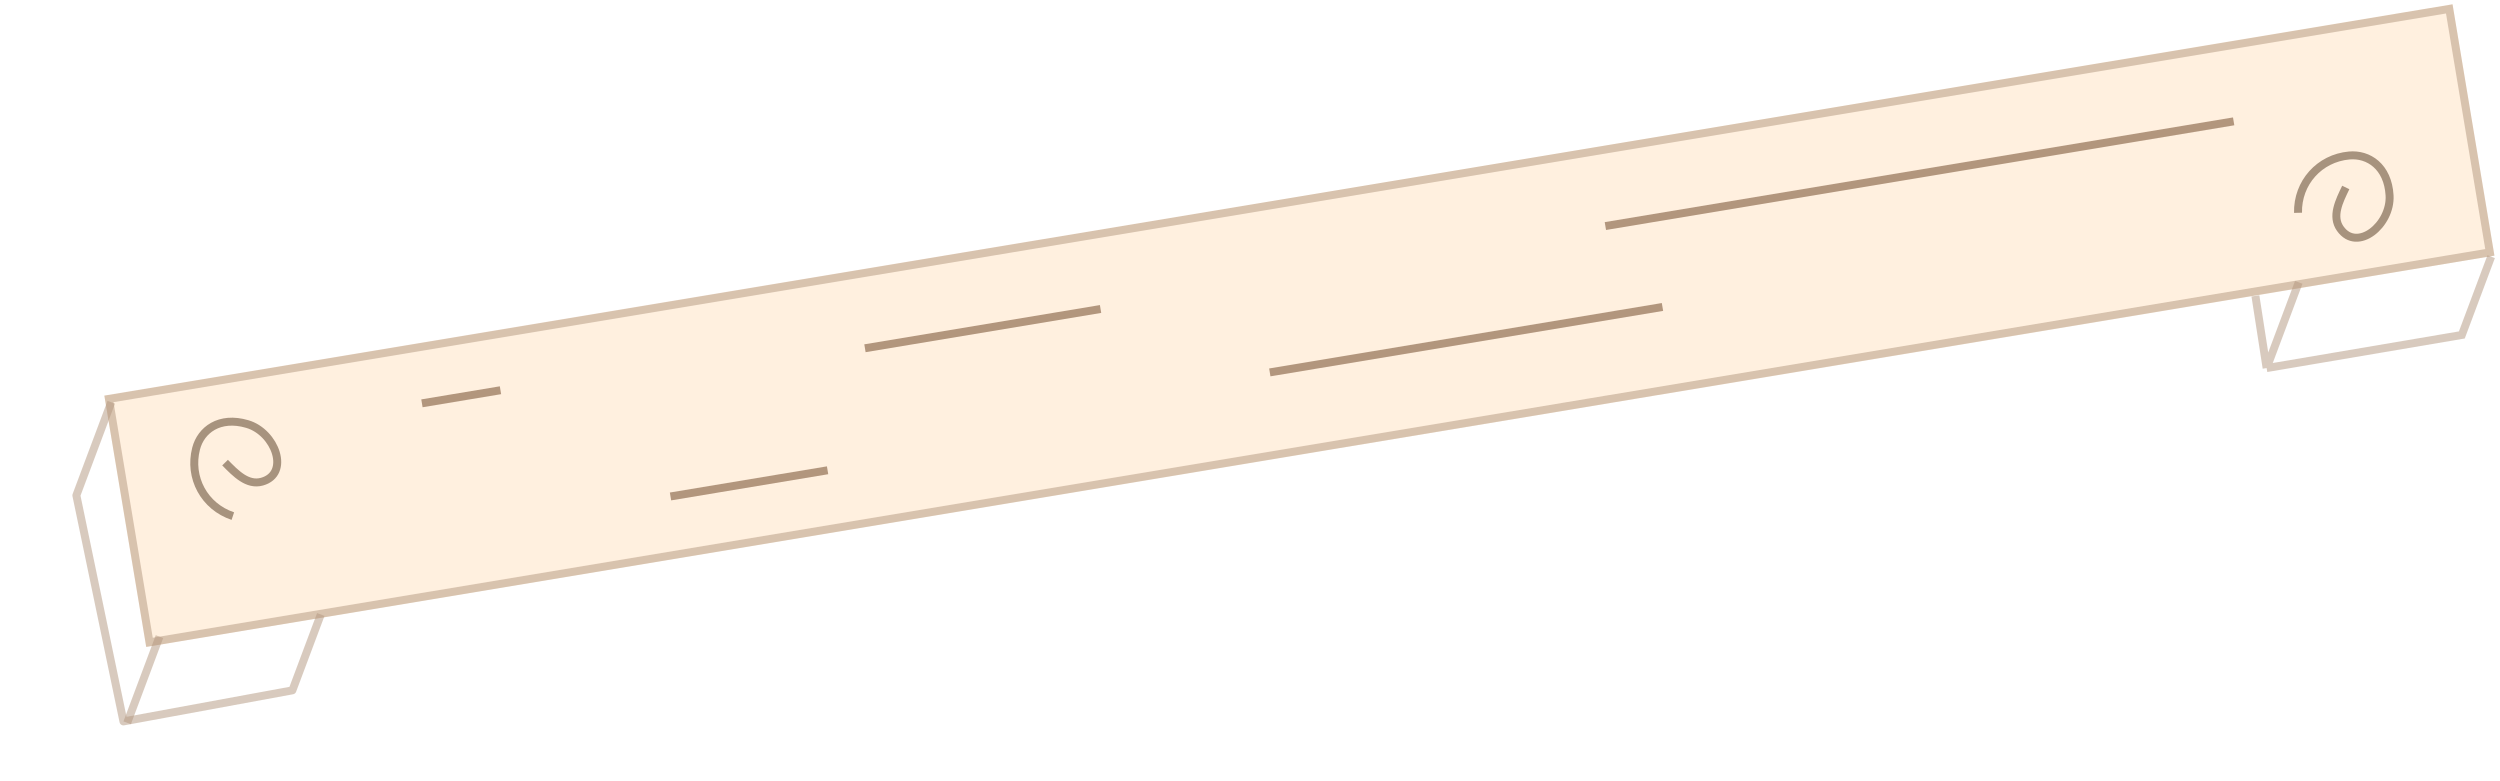
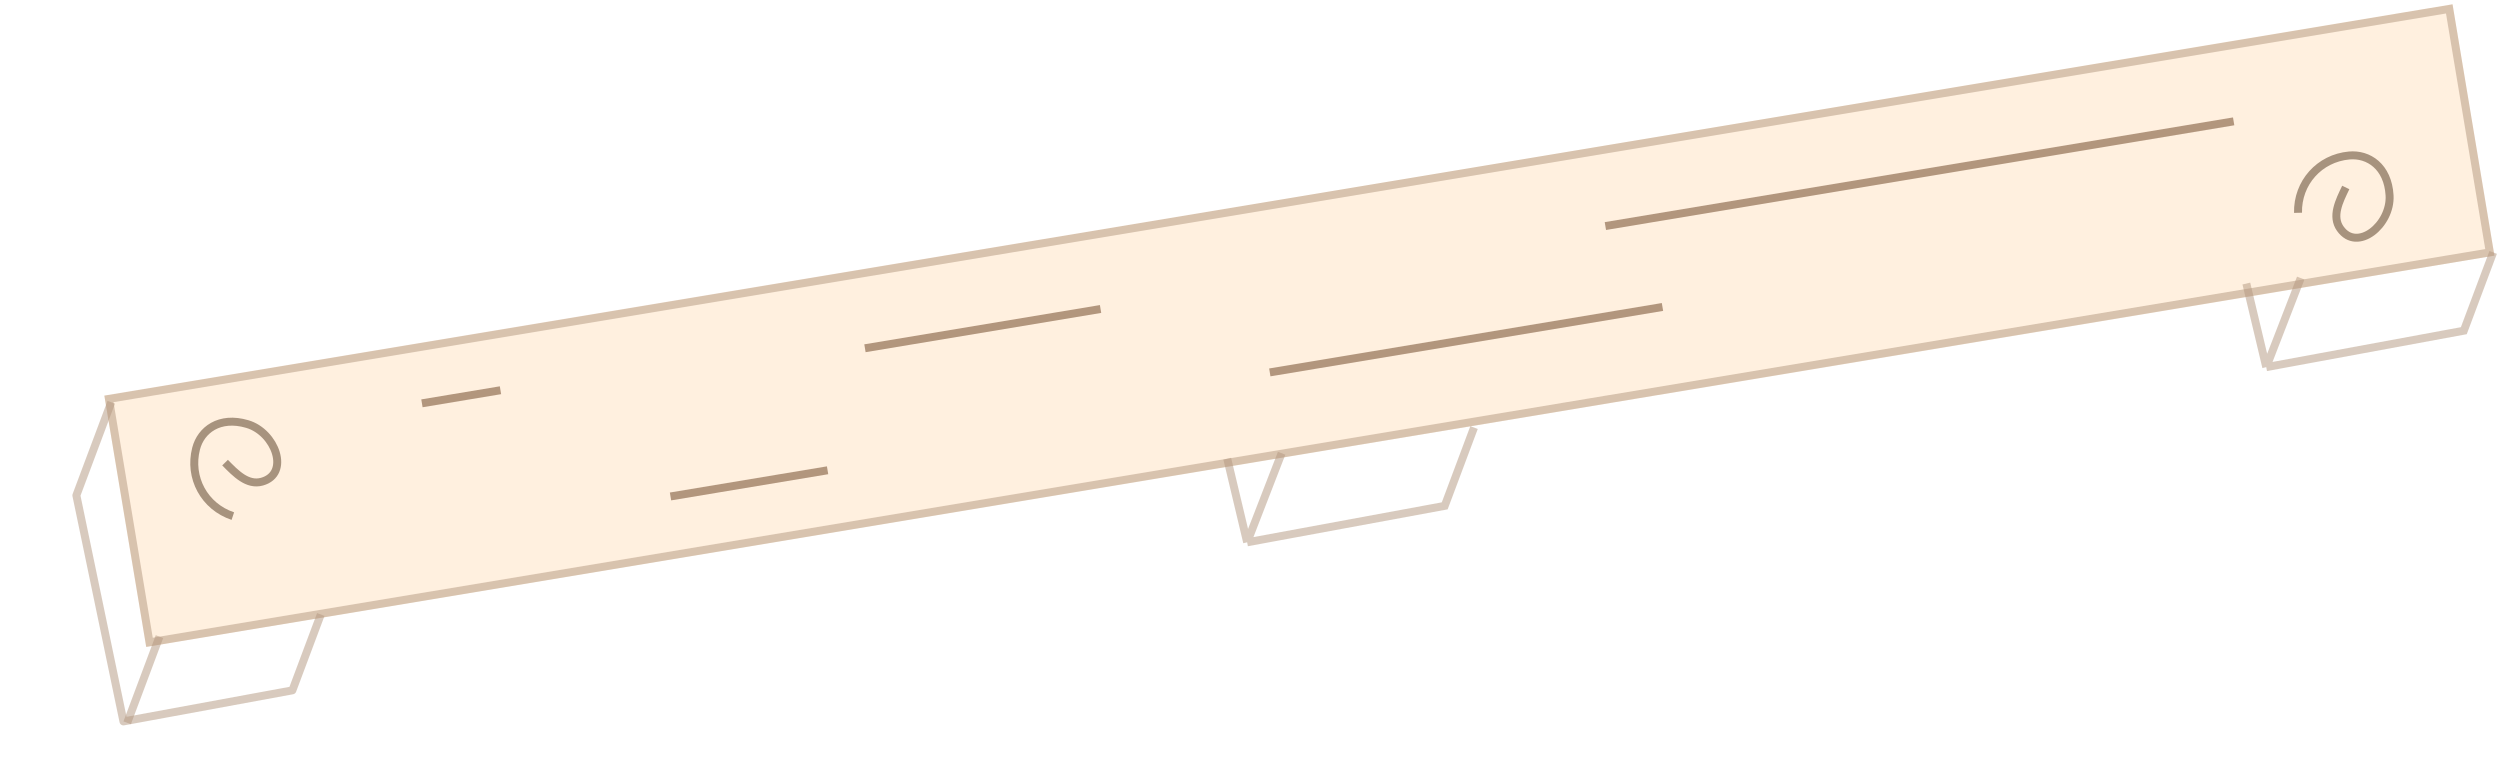
<svg xmlns="http://www.w3.org/2000/svg" width="314" height="98" viewBox="0 0 314 98" fill="none">
  <rect x="308.039" y="0.543" width="32" height="299" transform="rotate(80.5394 308.039 0.542725)" fill="#FFDAB0" fill-opacity="0.4" />
  <rect x="307.628" y="1.118" width="31" height="298" transform="rotate(80.5394 307.628 1.11811)" stroke="#B3967E" stroke-opacity="0.5" />
  <rect x="208.725" y="38.062" width="1" height="50" transform="rotate(80.5394 208.725 38.0615)" fill="#673C1D" fill-opacity="0.5" />
  <rect x="103.861" y="58.574" width="1" height="20" transform="rotate(80.5394 103.861 58.5742)" fill="#673C1D" fill-opacity="0.5" />
  <rect x="138.148" y="38.316" width="1" height="30" transform="rotate(80.5394 138.148 38.3162)" fill="#673C1D" fill-opacity="0.5" />
  <rect x="280.464" y="14.749" width="1" height="80" transform="rotate(80.5394 280.464 14.7495)" fill="#673C1D" fill-opacity="0.5" />
  <rect x="62.777" y="48.521" width="1" height="10" transform="rotate(80.5394 62.7773 48.5208)" fill="#673C1D" fill-opacity="0.5" />
  <path d="M288.631 26.728C288.552 22.958 291.31 19.87 295.065 19.529C297.46 19.311 299.92 20.897 300.13 24.539C300.344 28.236 296.074 31.739 293.936 28.716C292.843 27.17 293.805 25.251 294.629 23.546" stroke="#51371F" stroke-opacity="0.5" />
  <path d="M29.245 64.823C25.668 63.629 23.689 59.993 24.631 56.341C25.232 54.013 27.554 52.231 31.054 53.258C34.607 54.301 36.469 59.501 32.902 60.497C31.079 61.006 29.595 59.455 28.268 58.105" stroke="#51371F" stroke-opacity="0.5" />
  <path d="M20.03 79.959L15.974 90.786" stroke="#B3967E" stroke-opacity="0.5" />
  <path d="M13.972 50.524L9.591 62.218L15.505 90.611L36.724 86.707L40.293 77.179" stroke="#B3967E" stroke-opacity="0.5" stroke-linejoin="round" />
-   <path d="M312.89 32.238L309.206 42.07L284.687 46.232M284.687 46.232L288.722 35.463M284.687 46.232L283.28 37.162" stroke="#B3967E" stroke-opacity="0.5" />
+   <path d="M313.14 31.703L309.456 41.535L284.642 46.114M284.642 46.114L288.972 34.928M284.642 46.114L282.142 35.614" stroke="#B3967E" stroke-opacity="0.5" />
+   <path d="M185.14 53.703L181.456 63.535L156.642 68.114M156.642 68.114L160.972 56.928M156.642 68.114L154.142 57.614" stroke="#B3967E" stroke-opacity="0.5" />
</svg>
